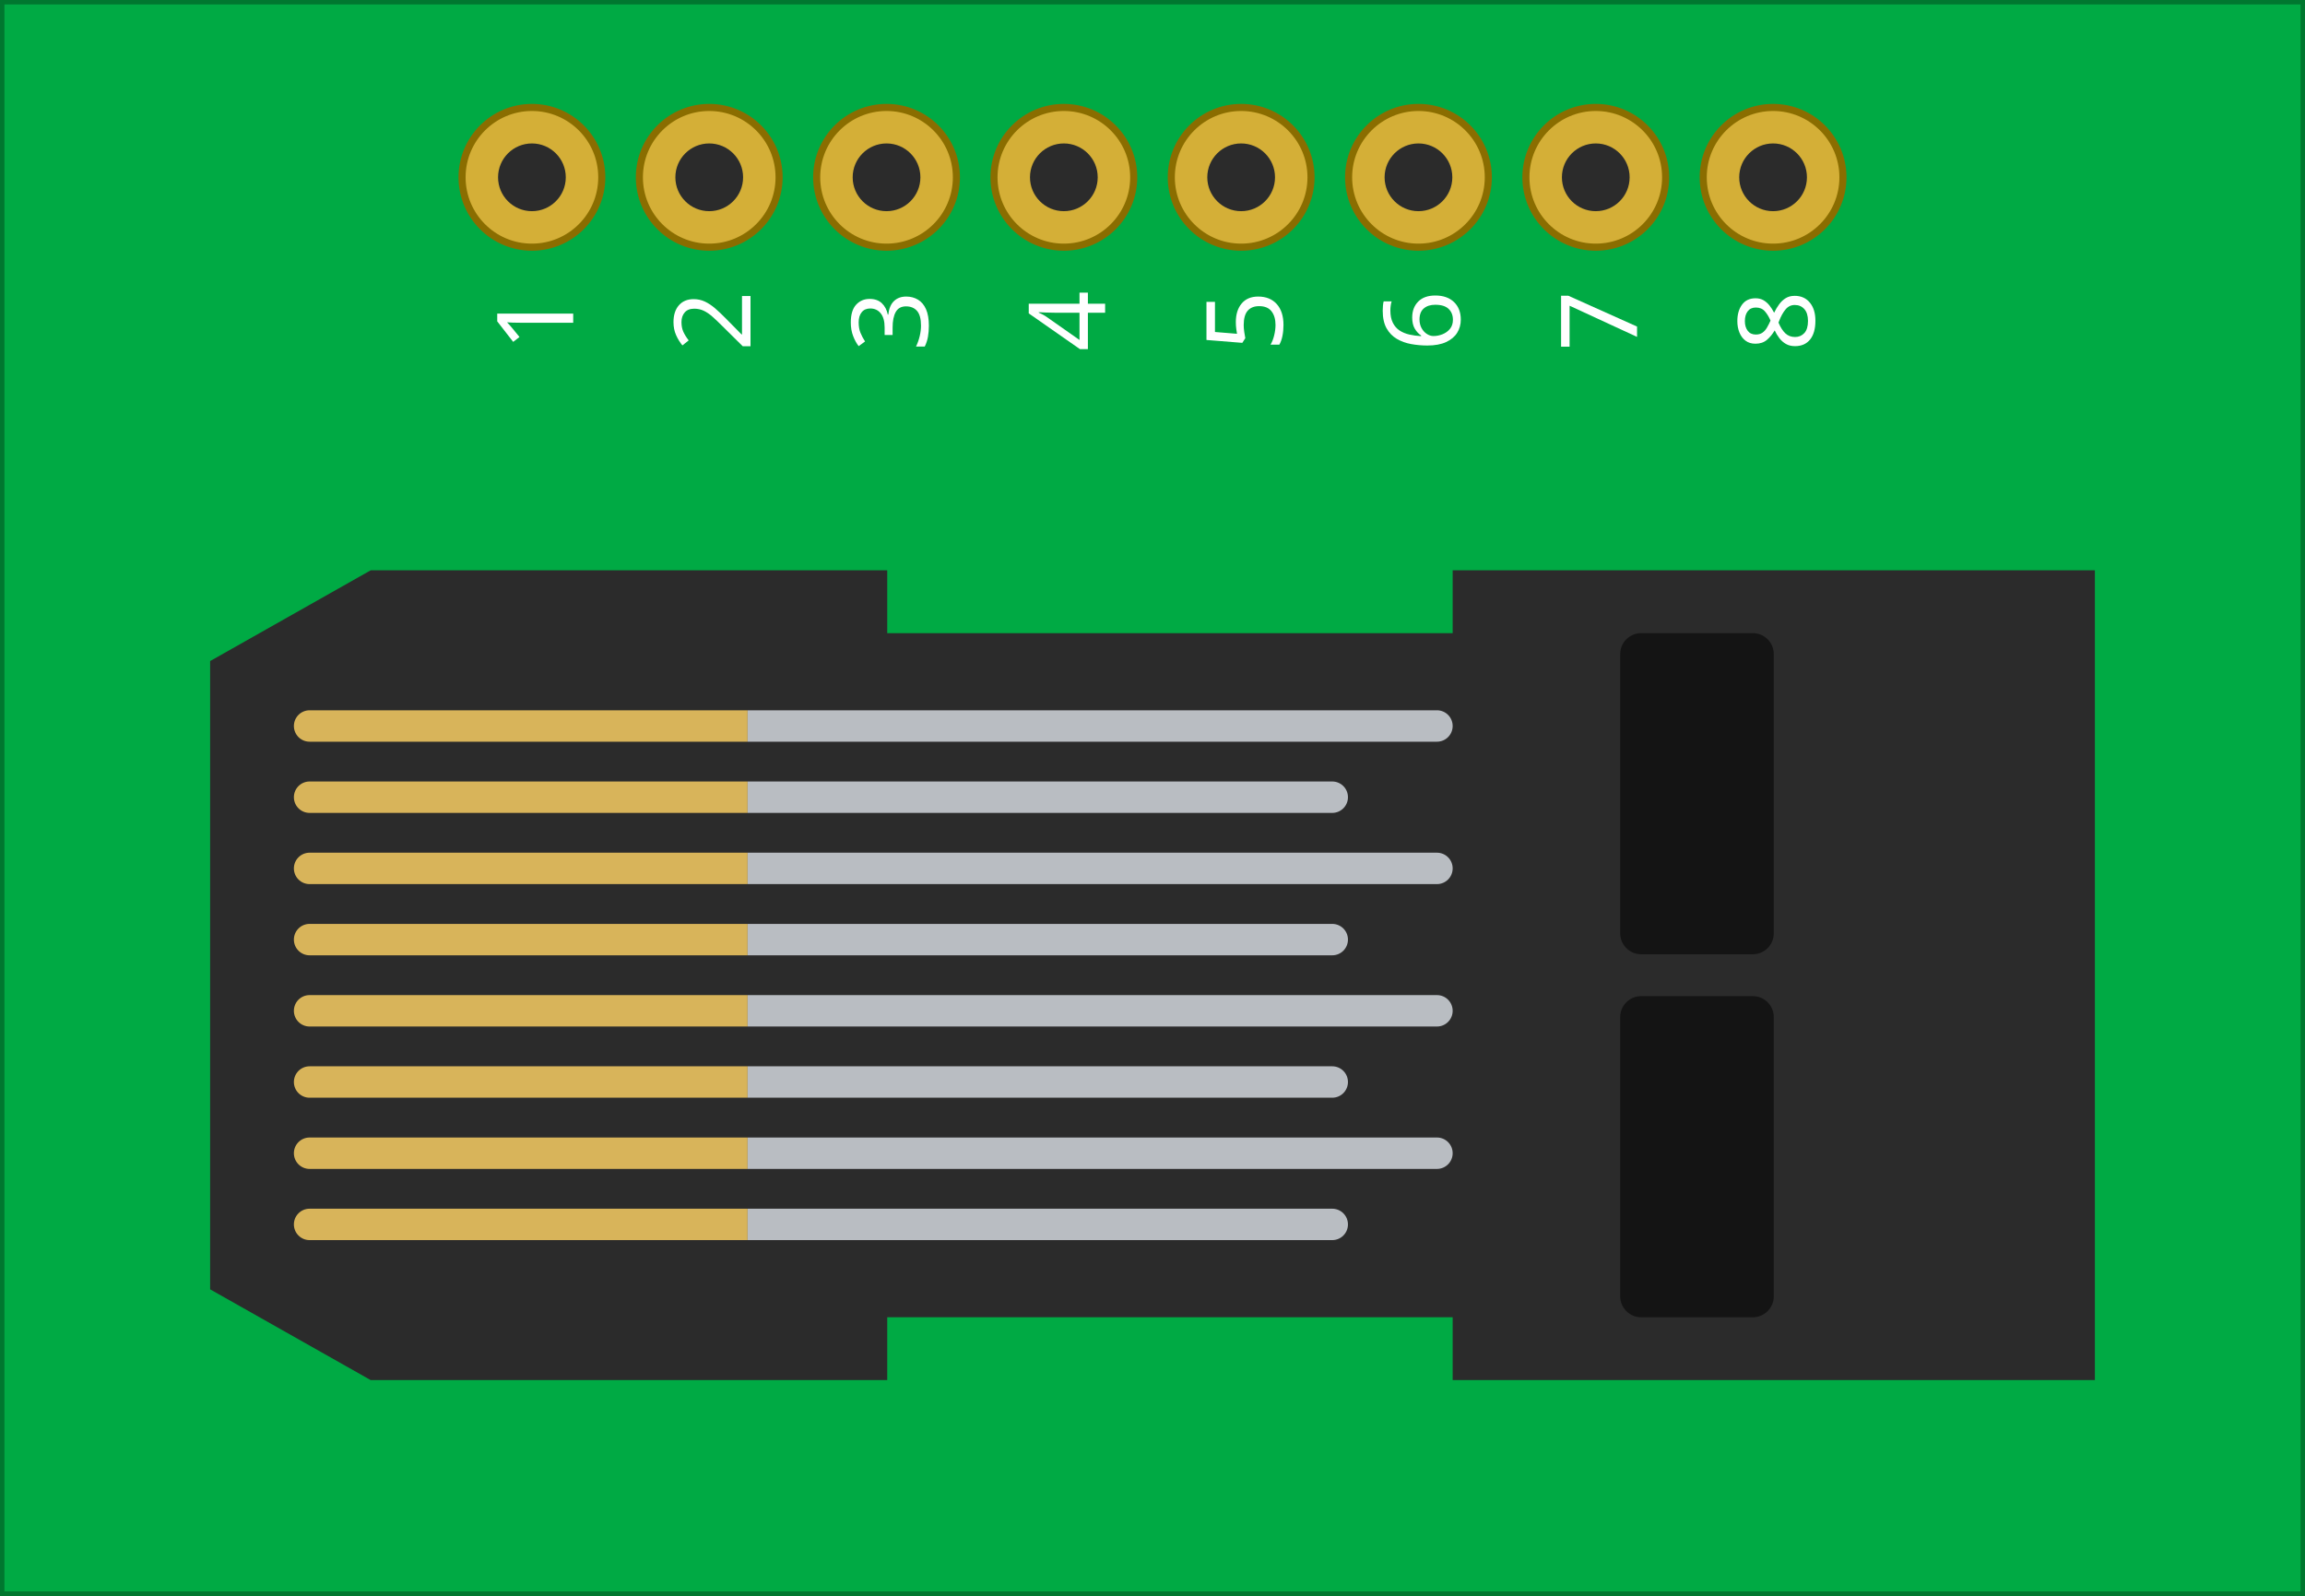
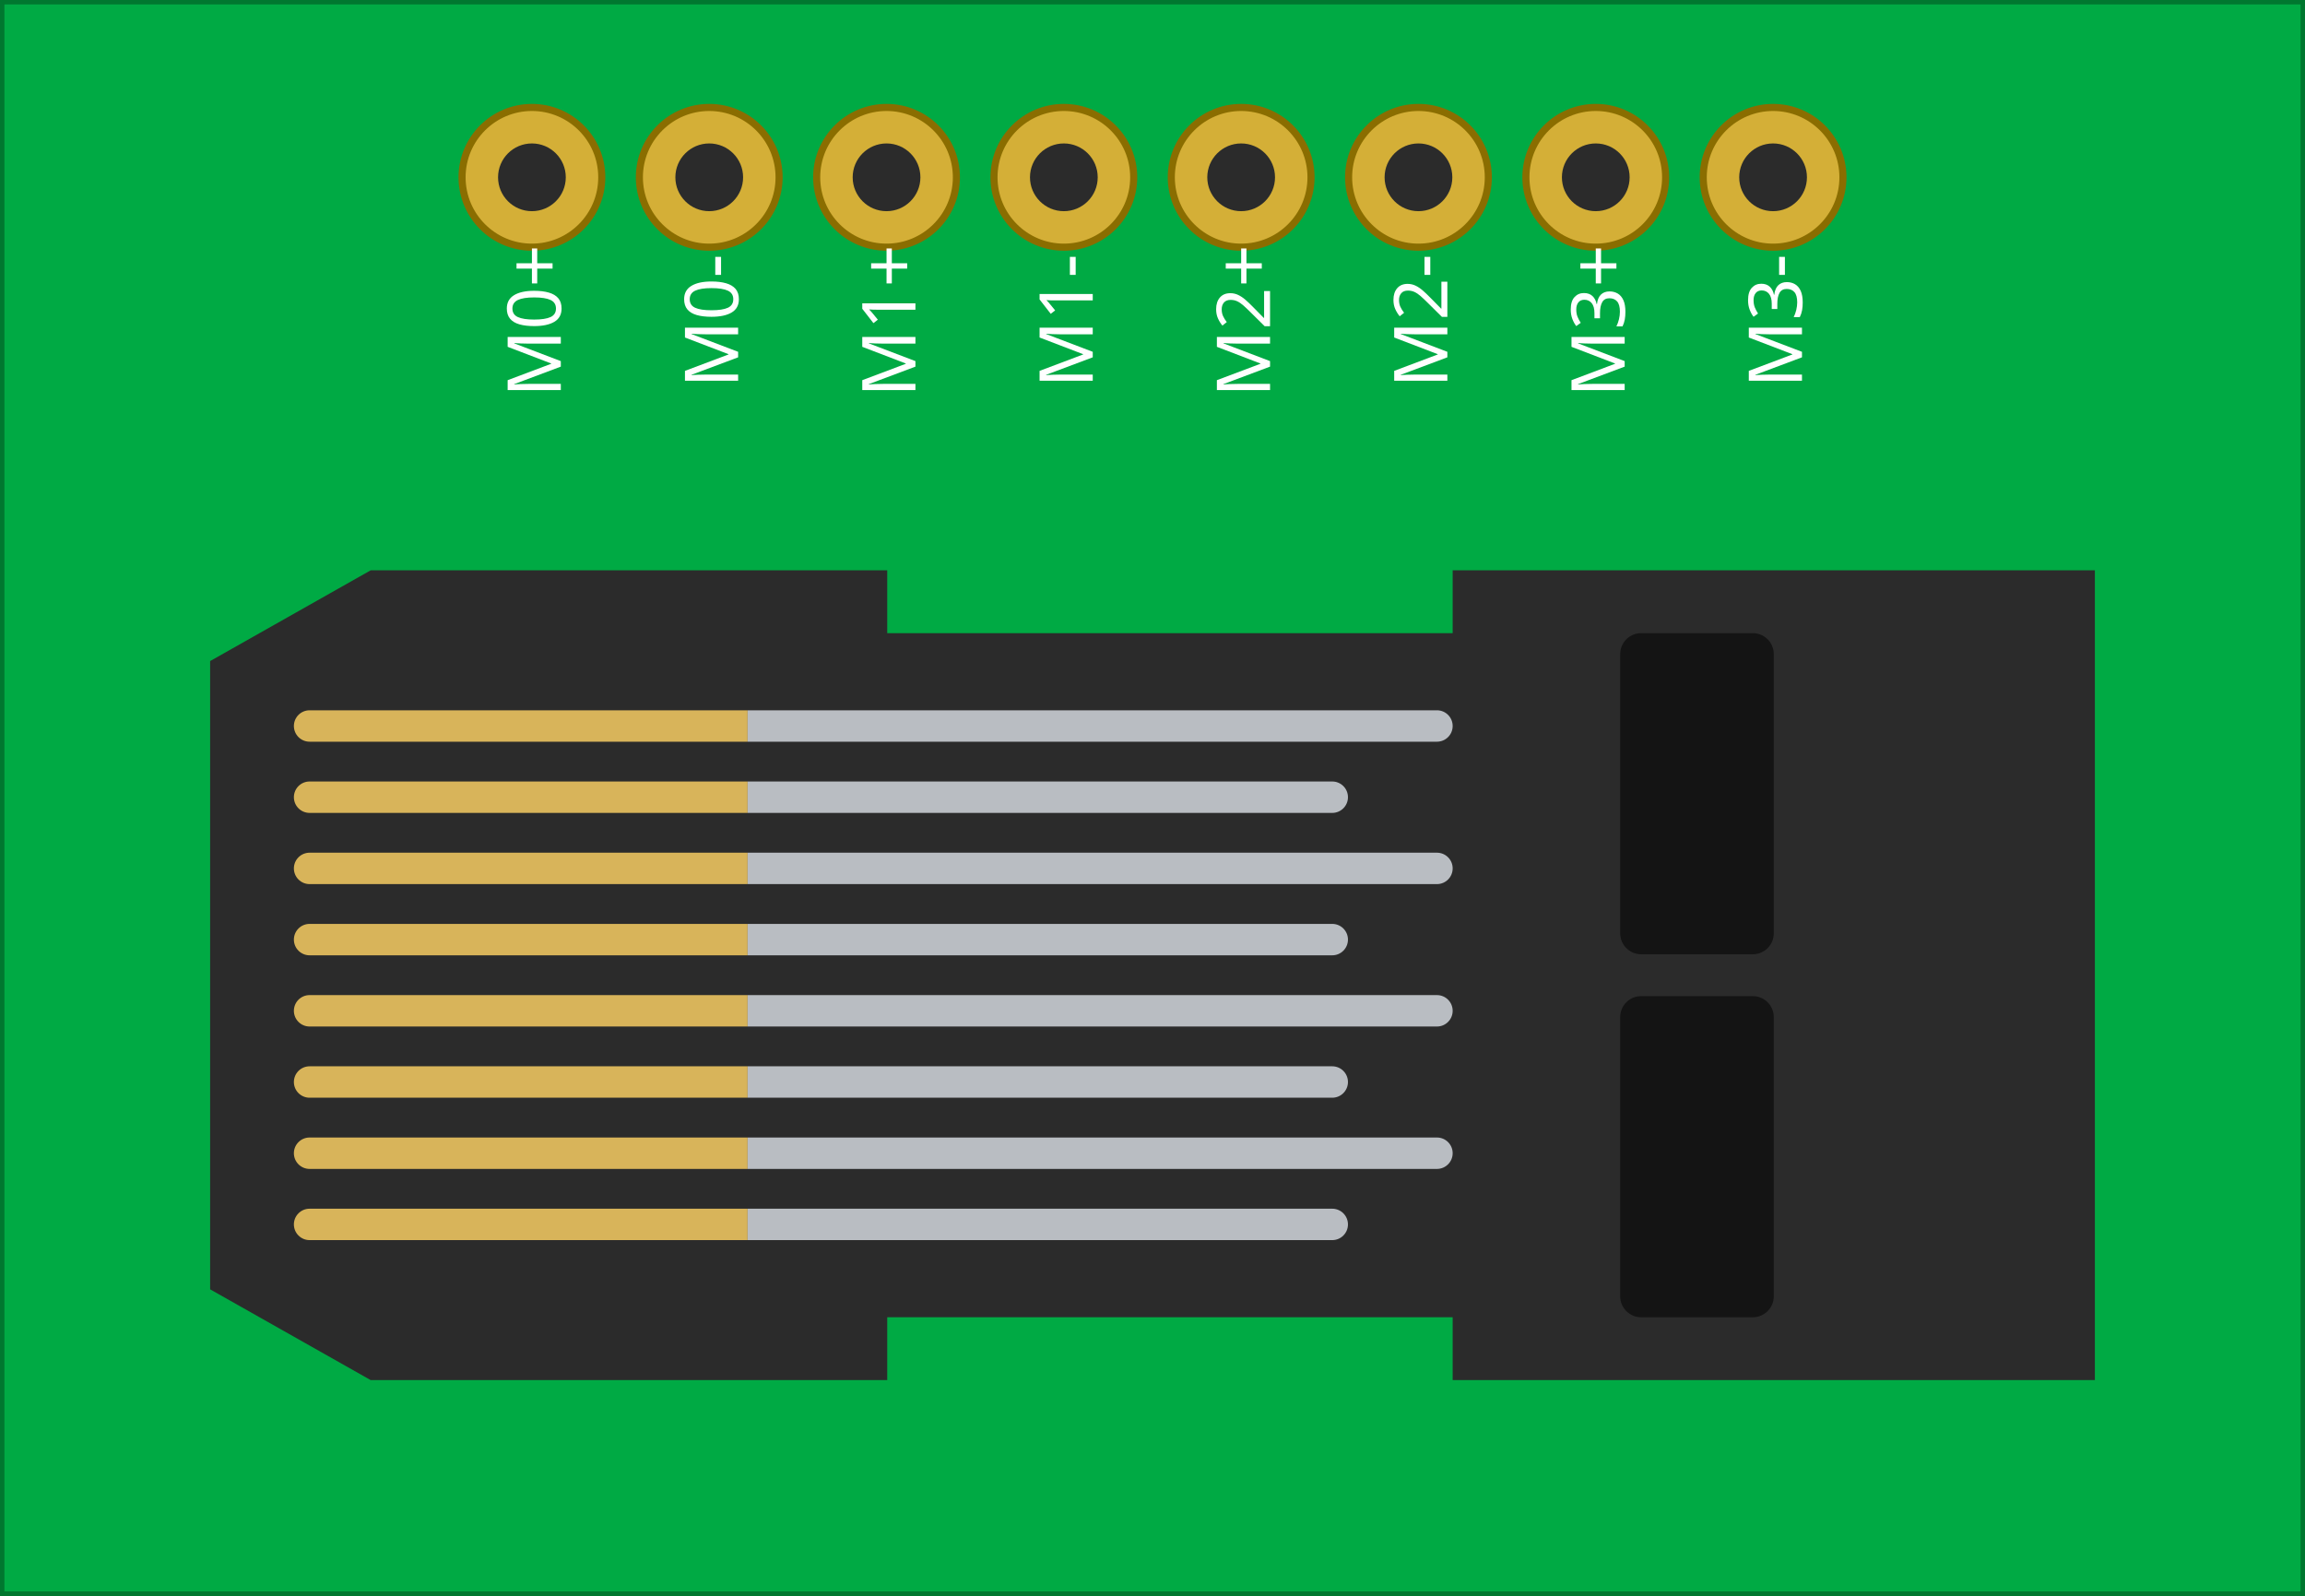
<svg xmlns="http://www.w3.org/2000/svg" width="33.02mm" height="22.86mm" viewBox="0 0 1300 900">
  <g id="breadboard">
    <rect x="0" y="0" width="1300" height="900" fill="#00aa44" stroke="#00772f" stroke-width="5" />
    <g transform="translate(650 550) scale(39.37)">
      <g id="icon">
        <path d="M -11.2 -5.8 L -3.8 -5.8 L -3.8 -4.9 L 4.3 -4.9 L 4.3 -5.8 L 13.5 -5.8 L 13.5 5.8 L 4.3 5.8 L 4.3 4.9 L -3.8 4.9 L -3.8 5.8 L -11.2 5.8 L -13.5 4.5 L -13.5 -4.5 Z" fill="#2b2b2b" stroke="none" />
        <path d="M -5.800 -3.795 L -12.075 -3.795 A 0.225 0.225 0 0 0 -12.075 -3.345 L -5.800 -3.345 Z" fill="#d8b45a" stroke="none" />
        <path d="M -5.800 -3.795 L 4.075 -3.795 A 0.225 0.225 0 0 1 4.075 -3.345 L -5.800 -3.345 Z" fill="#b9bdc2" stroke="none" />
        <path d="M -5.800 -2.775 L -12.075 -2.775 A 0.225 0.225 0 0 0 -12.075 -2.325 L -5.800 -2.325 Z" fill="#d8b45a" stroke="none" />
        <path d="M -5.800 -2.775 L 2.575 -2.775 A 0.225 0.225 0 0 1 2.575 -2.325 L -5.800 -2.325 Z" fill="#b9bdc2" stroke="none" />
        <path d="M -5.800 -1.755 L -12.075 -1.755 A 0.225 0.225 0 0 0 -12.075 -1.305 L -5.800 -1.305 Z" fill="#d8b45a" stroke="none" />
        <path d="M -5.800 -1.755 L 4.075 -1.755 A 0.225 0.225 0 0 1 4.075 -1.305 L -5.800 -1.305 Z" fill="#b9bdc2" stroke="none" />
        <path d="M -5.800 -0.735 L -12.075 -0.735 A 0.225 0.225 0 0 0 -12.075 -0.285 L -5.800 -0.285 Z" fill="#d8b45a" stroke="none" />
        <path d="M -5.800 -0.735 L 2.575 -0.735 A 0.225 0.225 0 0 1 2.575 -0.285 L -5.800 -0.285 Z" fill="#b9bdc2" stroke="none" />
        <path d="M -5.800 0.285 L -12.075 0.285 A 0.225 0.225 0 0 0 -12.075 0.735 L -5.800 0.735 Z" fill="#d8b45a" stroke="none" />
        <path d="M -5.800 0.285 L 4.075 0.285 A 0.225 0.225 0 0 1 4.075 0.735 L -5.800 0.735 Z" fill="#b9bdc2" stroke="none" />
        <path d="M -5.800 1.305 L -12.075 1.305 A 0.225 0.225 0 0 0 -12.075 1.755 L -5.800 1.755 Z" fill="#d8b45a" stroke="none" />
        <path d="M -5.800 1.305 L 2.575 1.305 A 0.225 0.225 0 0 1 2.575 1.755 L -5.800 1.755 Z" fill="#b9bdc2" stroke="none" />
        <path d="M -5.800 2.325 L -12.075 2.325 A 0.225 0.225 0 0 0 -12.075 2.775 L -5.800 2.775 Z" fill="#d8b45a" stroke="none" />
        <path d="M -5.800 2.325 L 4.075 2.325 A 0.225 0.225 0 0 1 4.075 2.775 L -5.800 2.775 Z" fill="#b9bdc2" stroke="none" />
        <path d="M -5.800 3.345 L -12.075 3.345 A 0.225 0.225 0 0 0 -12.075 3.795 L -5.800 3.795 Z" fill="#d8b45a" stroke="none" />
        <path d="M -5.800 3.345 L 2.575 3.345 A 0.225 0.225 0 0 1 2.575 3.795 L -5.800 3.795 Z" fill="#b9bdc2" stroke="none" />
        <rect x="6.70" y="-4.90" width="2.20" height="4.60" rx="0.30" fill="#141414" stroke="none" />
        <rect x="6.70" y="0.30" width="2.20" height="4.60" rx="0.30" fill="#141414" stroke="none" />
      </g>
    </g>
-     <circle id="connector0pin" connectorname="1" cx="300" cy="100" r="39.4" fill="#d4af37" stroke="#8a6d00" stroke-width="4" />
+     <circle id="connector0pin" connectorname="M0+" cx="300" cy="100" r="39.4" fill="#d4af37" stroke="#8a6d00" stroke-width="4" />
    <circle cx="300" cy="100" r="19.1" fill="#2b2b2b" />
-     <text x="300" y="181" font-size="60" fill="#ffffff" text-anchor="middle" dominant-baseline="central" font-family="DroidSans" transform="rotate(-90 300 181)">1</text>
-     <circle id="connector1pin" connectorname="2" cx="400" cy="100" r="39.4" fill="#d4af37" stroke="#8a6d00" stroke-width="4" />
+     <text x="300" y="181" font-size="42" fill="#ffffff" text-anchor="middle" dominant-baseline="central" font-family="DroidSans" transform="rotate(-90 300 181)">M0+</text>
+     <circle id="connector1pin" connectorname="M0-" cx="400" cy="100" r="39.4" fill="#d4af37" stroke="#8a6d00" stroke-width="4" />
    <circle cx="400" cy="100" r="19.1" fill="#2b2b2b" />
-     <text x="400" y="181" font-size="60" fill="#ffffff" text-anchor="middle" dominant-baseline="central" font-family="DroidSans" transform="rotate(-90 400 181)">2</text>
-     <circle id="connector2pin" connectorname="3" cx="500" cy="100" r="39.4" fill="#d4af37" stroke="#8a6d00" stroke-width="4" />
+     <text x="400" y="181" font-size="42" fill="#ffffff" text-anchor="middle" dominant-baseline="central" font-family="DroidSans" transform="rotate(-90 400 181)">M0-</text>
+     <circle id="connector2pin" connectorname="M1+" cx="500" cy="100" r="39.4" fill="#d4af37" stroke="#8a6d00" stroke-width="4" />
    <circle cx="500" cy="100" r="19.1" fill="#2b2b2b" />
-     <text x="500" y="181" font-size="60" fill="#ffffff" text-anchor="middle" dominant-baseline="central" font-family="DroidSans" transform="rotate(-90 500 181)">3</text>
-     <circle id="connector3pin" connectorname="4" cx="600" cy="100" r="39.4" fill="#d4af37" stroke="#8a6d00" stroke-width="4" />
+     <text x="500" y="181" font-size="42" fill="#ffffff" text-anchor="middle" dominant-baseline="central" font-family="DroidSans" transform="rotate(-90 500 181)">M1+</text>
+     <circle id="connector3pin" connectorname="M1-" cx="600" cy="100" r="39.4" fill="#d4af37" stroke="#8a6d00" stroke-width="4" />
    <circle cx="600" cy="100" r="19.1" fill="#2b2b2b" />
-     <text x="600" y="181" font-size="60" fill="#ffffff" text-anchor="middle" dominant-baseline="central" font-family="DroidSans" transform="rotate(-90 600 181)">4</text>
-     <circle id="connector4pin" connectorname="5" cx="700" cy="100" r="39.4" fill="#d4af37" stroke="#8a6d00" stroke-width="4" />
+     <text x="600" y="181" font-size="42" fill="#ffffff" text-anchor="middle" dominant-baseline="central" font-family="DroidSans" transform="rotate(-90 600 181)">M1-</text>
+     <circle id="connector4pin" connectorname="M2+" cx="700" cy="100" r="39.4" fill="#d4af37" stroke="#8a6d00" stroke-width="4" />
    <circle cx="700" cy="100" r="19.1" fill="#2b2b2b" />
-     <text x="700" y="181" font-size="60" fill="#ffffff" text-anchor="middle" dominant-baseline="central" font-family="DroidSans" transform="rotate(-90 700 181)">5</text>
-     <circle id="connector5pin" connectorname="6" cx="800" cy="100" r="39.4" fill="#d4af37" stroke="#8a6d00" stroke-width="4" />
+     <text x="700" y="181" font-size="42" fill="#ffffff" text-anchor="middle" dominant-baseline="central" font-family="DroidSans" transform="rotate(-90 700 181)">M2+</text>
+     <circle id="connector5pin" connectorname="M2-" cx="800" cy="100" r="39.4" fill="#d4af37" stroke="#8a6d00" stroke-width="4" />
    <circle cx="800" cy="100" r="19.1" fill="#2b2b2b" />
-     <text x="800" y="181" font-size="60" fill="#ffffff" text-anchor="middle" dominant-baseline="central" font-family="DroidSans" transform="rotate(-90 800 181)">6</text>
-     <circle id="connector6pin" connectorname="7" cx="900" cy="100" r="39.4" fill="#d4af37" stroke="#8a6d00" stroke-width="4" />
+     <text x="800" y="181" font-size="42" fill="#ffffff" text-anchor="middle" dominant-baseline="central" font-family="DroidSans" transform="rotate(-90 800 181)">M2-</text>
+     <circle id="connector6pin" connectorname="M3+" cx="900" cy="100" r="39.4" fill="#d4af37" stroke="#8a6d00" stroke-width="4" />
    <circle cx="900" cy="100" r="19.1" fill="#2b2b2b" />
-     <text x="900" y="181" font-size="60" fill="#ffffff" text-anchor="middle" dominant-baseline="central" font-family="DroidSans" transform="rotate(-90 900 181)">7</text>
-     <circle id="connector7pin" connectorname="8" cx="1000" cy="100" r="39.4" fill="#d4af37" stroke="#8a6d00" stroke-width="4" />
+     <text x="900" y="181" font-size="42" fill="#ffffff" text-anchor="middle" dominant-baseline="central" font-family="DroidSans" transform="rotate(-90 900 181)">M3+</text>
+     <circle id="connector7pin" connectorname="M3-" cx="1000" cy="100" r="39.4" fill="#d4af37" stroke="#8a6d00" stroke-width="4" />
    <circle cx="1000" cy="100" r="19.1" fill="#2b2b2b" />
-     <text x="1000" y="181" font-size="60" fill="#ffffff" text-anchor="middle" dominant-baseline="central" font-family="DroidSans" transform="rotate(-90 1000 181)">8</text>
+     <text x="1000" y="181" font-size="42" fill="#ffffff" text-anchor="middle" dominant-baseline="central" font-family="DroidSans" transform="rotate(-90 1000 181)">M3-</text>
  </g>
</svg>
